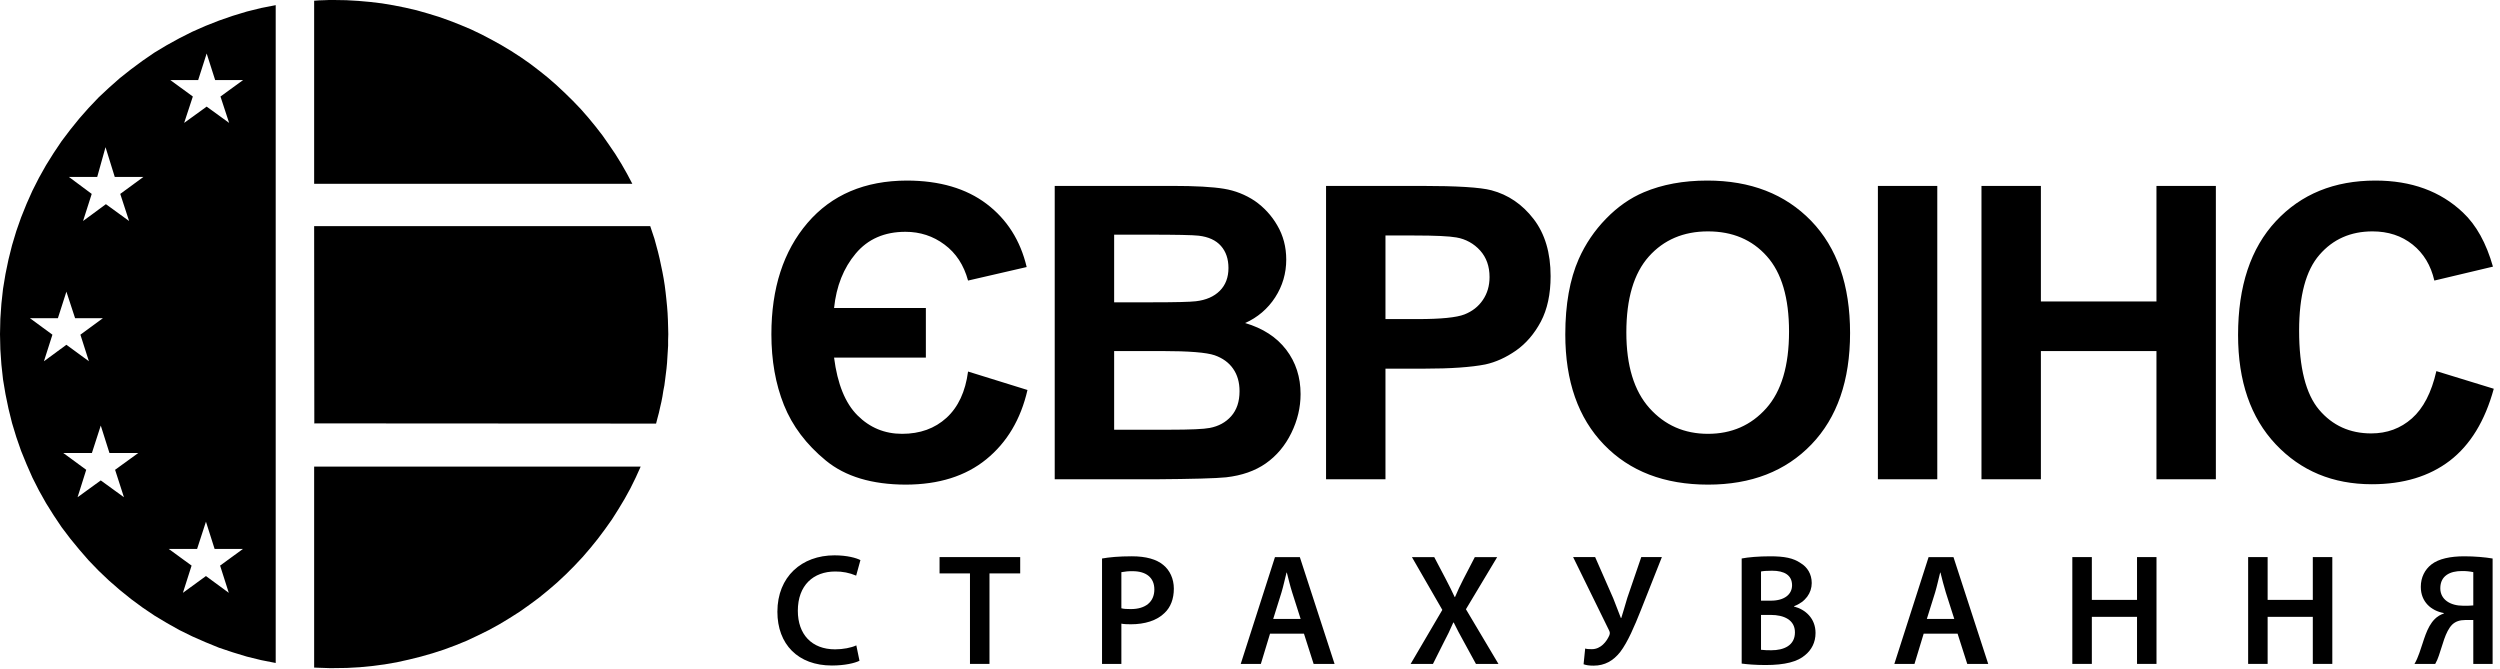
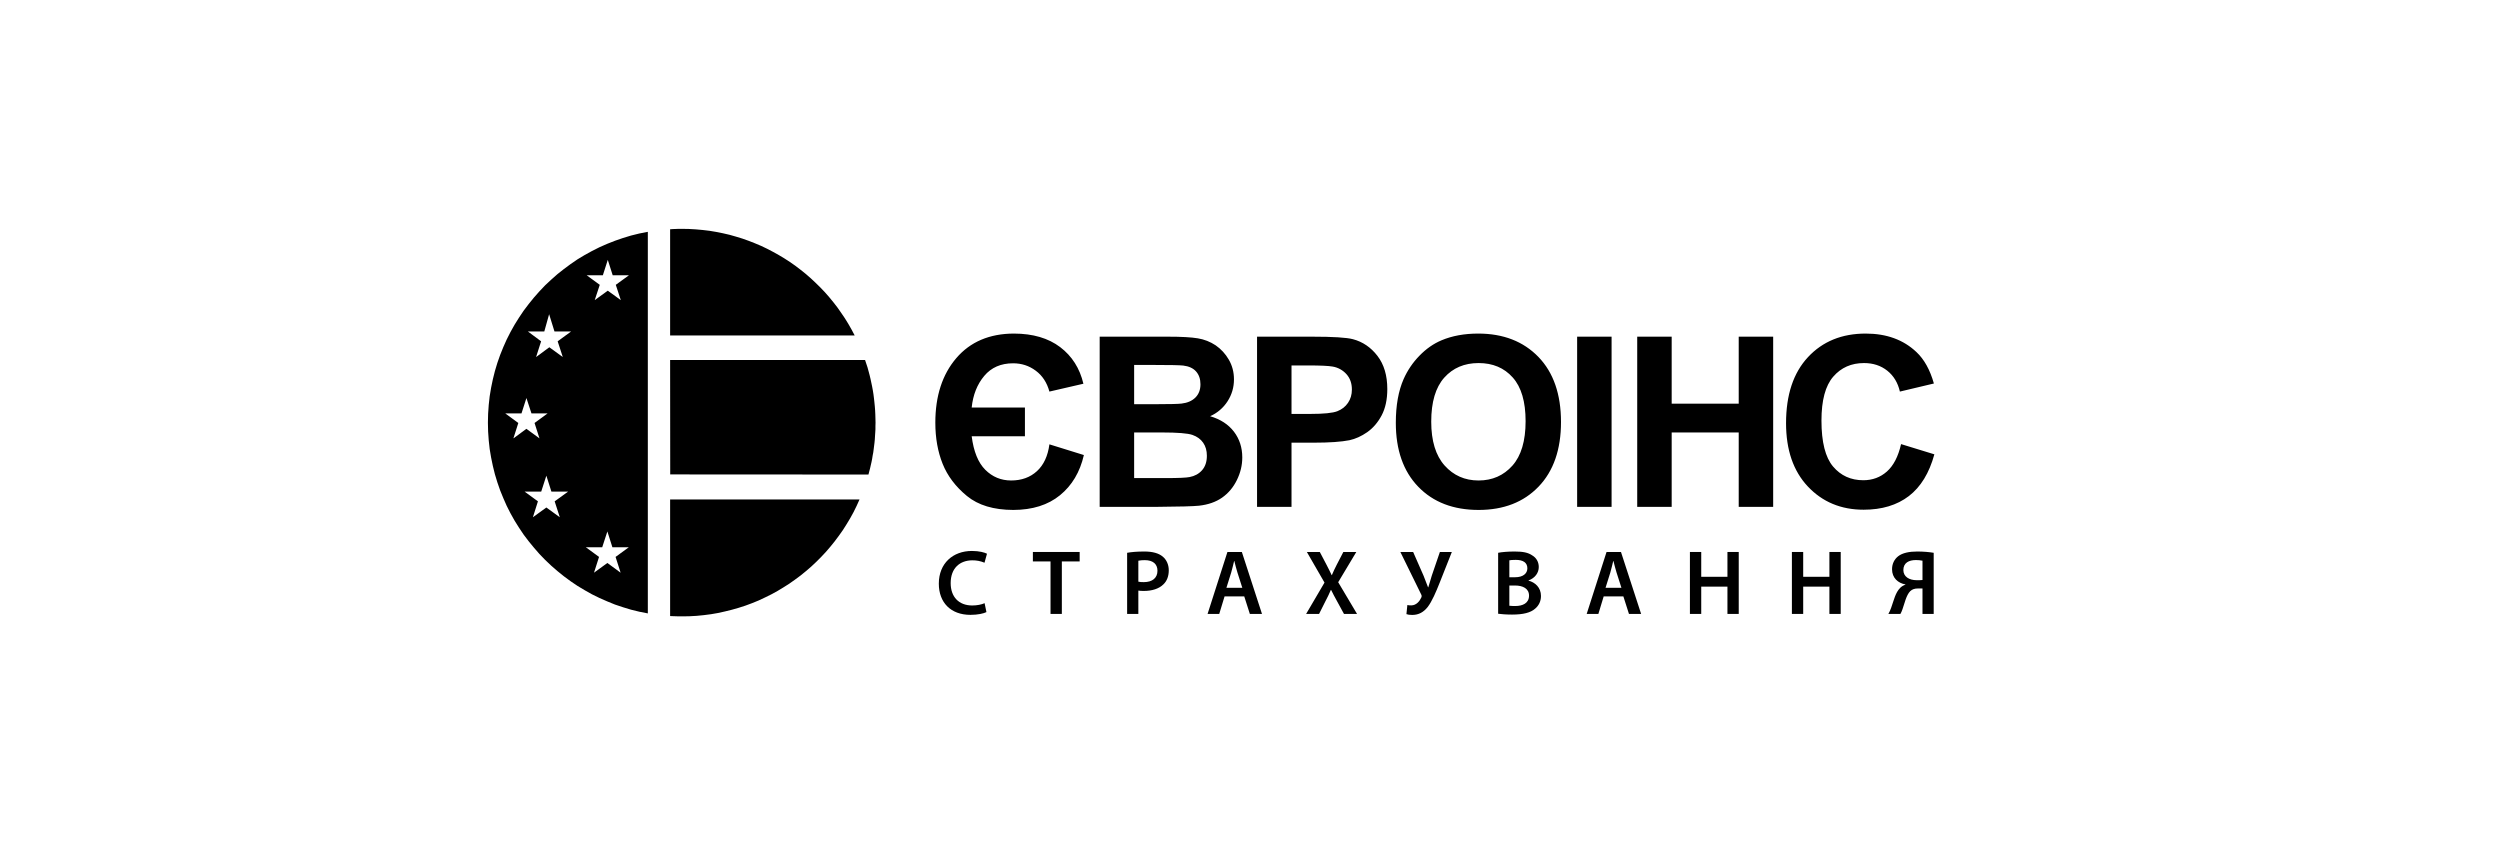
- <svg xmlns="http://www.w3.org/2000/svg" width="348" height="93" viewBox="0 0 348 93">
-   <path d="M128.88 42.875V49.777H116.102C116.568 53.431 117.652 56.113 119.362 57.82C121.072 59.532 123.146 60.389 125.571 60.389C128.061 60.389 130.125 59.647 131.759 58.155C133.387 56.661 134.385 54.513 134.754 51.717L143.025 54.286C142.086 58.374 140.174 61.584 137.292 63.933C134.421 66.273 130.685 67.45 126.091 67.46C121.38 67.45 117.672 66.34 114.951 64.103C112.233 61.869 110.294 59.297 109.124 56.376C107.955 53.457 107.377 50.169 107.377 46.525C107.377 40.119 109.047 34.958 112.404 31.031C115.761 27.114 120.38 25.145 126.254 25.135C130.799 25.145 134.489 26.229 137.342 28.387C140.182 30.545 142.037 33.472 142.913 37.172L134.754 39.055C134.166 36.895 133.072 35.223 131.474 34.044C129.886 32.856 128.071 32.267 126.037 32.267C123.118 32.267 120.807 33.275 119.117 35.291C117.425 37.304 116.417 39.832 116.102 42.875H128.88ZM261.403 25.878H269.67V66.717H261.403V25.878ZM275.821 66.717V25.878H284.092V41.962H300.179V25.878H308.448V66.717H300.179V48.866H284.092V66.717H275.821ZM339.143 51.66L347.133 54.114C345.905 58.609 343.859 61.947 341.008 64.135C338.157 66.312 334.544 67.406 330.161 67.406C324.735 67.406 320.274 65.549 316.779 61.843C313.286 58.137 311.539 53.066 311.539 46.63C311.539 39.832 313.296 34.55 316.805 30.786C320.312 27.02 324.932 25.135 330.657 25.135C335.66 25.135 339.715 26.618 342.835 29.575C344.698 31.324 346.087 33.833 347.019 37.116L338.86 39.055C338.376 36.943 337.37 35.269 335.837 34.044C334.295 32.818 332.432 32.209 330.25 32.209C327.214 32.209 324.751 33.295 322.87 35.47C320.979 37.638 320.037 41.157 320.037 46.021C320.037 51.177 320.971 54.856 322.824 57.043C324.685 59.237 327.102 60.331 330.077 60.331C332.271 60.331 334.166 59.636 335.742 58.239C337.322 56.84 338.461 54.654 339.143 51.66ZM146.817 25.878H163.149C166.393 25.878 168.798 26.012 170.384 26.277C171.911 26.527 173.366 27.1 174.654 27.957C175.939 28.847 177.01 30.01 177.79 31.364C178.625 32.781 179.045 34.377 179.045 36.136C179.045 38.037 178.533 39.796 177.507 41.386C176.494 42.965 175.038 44.21 173.321 44.965C175.802 45.698 177.704 46.933 179.045 48.685C180.376 50.436 181.04 52.49 181.04 54.856C181.04 56.719 180.613 58.524 179.747 60.285C178.884 62.044 177.704 63.447 176.202 64.503C174.708 65.549 172.865 66.193 170.669 66.442C169.302 66.587 165.982 66.679 160.724 66.717H146.817V25.878ZM155.089 32.665V42.08H160.489C163.693 42.08 165.688 42.028 166.467 41.934C167.877 41.771 168.989 41.288 169.796 40.482C170.603 39.671 171.002 38.615 171.002 37.304C171.002 36.04 170.651 35.024 169.956 34.233C169.264 33.446 168.226 32.968 166.857 32.807C166.04 32.713 163.693 32.665 159.822 32.665H155.089ZM155.089 48.866V59.817H162.731C165.698 59.817 167.592 59.731 168.391 59.57C169.615 59.339 170.615 58.801 171.384 57.934C172.155 57.057 172.544 55.91 172.544 54.455C172.544 53.218 172.249 52.184 171.651 51.327C171.061 50.472 170.195 49.846 169.073 49.452C167.953 49.067 165.508 48.866 161.754 48.866H155.089ZM184.586 66.717V25.878H197.813C202.82 25.878 206.082 26.08 207.604 26.486C209.941 27.106 211.9 28.435 213.478 30.487C215.058 32.542 215.845 35.197 215.845 38.443C215.845 40.954 215.387 43.056 214.488 44.767C213.575 46.477 212.42 47.818 211.027 48.798C209.628 49.769 208.202 50.416 206.757 50.729C204.79 51.117 201.947 51.317 198.221 51.317H192.857V66.717H184.586ZM192.857 32.781V44.417H197.354C200.598 44.417 202.754 44.196 203.848 43.769C204.94 43.339 205.795 42.675 206.416 41.753C207.034 40.842 207.345 39.786 207.345 38.567C207.345 37.076 206.91 35.849 206.046 34.881C205.183 33.914 204.016 33.27 202.738 33.054C201.754 32.876 199.787 32.781 196.824 32.781H192.857ZM217.889 46.545C217.889 42.384 218.515 38.884 219.762 36.05C220.684 33.969 221.971 32.07 223.562 30.443C225.17 28.786 226.931 27.56 228.84 26.755C231.39 25.679 234.325 25.135 237.655 25.135C243.682 25.135 248.492 27.01 252.114 30.744C255.725 34.49 257.53 39.691 257.53 46.355C257.53 52.963 255.733 58.137 252.152 61.863C248.566 65.597 243.766 67.46 237.766 67.46C231.691 67.46 226.855 65.607 223.271 61.891C219.684 58.183 217.889 53.066 217.889 46.545ZM226.387 46.268C226.387 50.898 227.461 54.407 229.601 56.804C231.739 59.191 234.459 60.389 237.748 60.389C241.046 60.389 243.748 59.203 245.866 56.83C247.978 54.455 249.034 50.898 249.034 46.156C249.034 41.47 248.006 37.971 245.944 35.668C243.889 33.36 241.162 32.209 237.748 32.209C234.345 32.209 231.596 33.38 229.515 35.709C227.433 38.047 226.387 41.565 226.387 46.268Z" />
-   <path fill-rule="evenodd" clip-rule="evenodd" d="M43.729 92.926V64.95H89.182L88.491 66.48L87.75 67.984L86.935 69.465L86.076 70.893L85.187 72.298L84.227 73.653L83.215 75.006L82.177 76.289L81.095 77.548L79.963 78.754L78.781 79.939L77.57 81.073L76.313 82.155L75.008 83.217L73.677 84.201L72.318 85.162L70.915 86.052L69.486 86.915L68.006 87.726L66.502 88.467L64.977 89.186L63.423 89.82L61.821 90.416L60.219 90.934L58.589 91.4L56.914 91.816L55.238 92.189L53.539 92.482L51.811 92.707L50.06 92.879L48.288 92.976L46.513 93H45.796L45.108 92.976L44.419 92.954L43.729 92.926ZM8.801 63.053H12.794L14.027 59.237L15.235 63.053H19.253L16.02 65.396L17.253 69.215L14.027 66.874L10.797 69.215L12.003 65.396L8.801 63.053ZM4.168 44.295H8.058L9.243 40.599L10.453 44.295H14.322L11.192 46.589L12.375 50.287L9.243 47.993L6.115 50.287L7.297 46.589L4.168 44.295ZM9.588 24.627H13.533L14.689 20.485L15.974 24.627H19.967L16.739 26.992L17.97 30.764L14.742 28.421L11.562 30.764L12.768 26.992L9.588 24.627ZM23.711 11.146H27.584L28.768 7.446L29.949 11.146H33.841L30.689 13.435L31.894 17.108L28.768 14.84L25.634 17.108L26.843 13.435L23.711 11.146ZM23.49 76.414H27.435L28.668 72.619L29.874 76.414H33.817L30.637 78.732L31.848 82.523L28.668 80.186L25.46 82.523L26.67 78.732L23.49 76.414ZM91.326 58.964L43.729 58.936L43.753 58.864L43.729 31.479H90.513L90.806 32.364L91.103 33.253L91.35 34.165L91.597 35.08L91.816 35.991L92.014 36.925L92.211 37.862L92.384 38.798L92.532 39.736L92.653 40.697L92.755 41.633L92.853 42.618L92.928 43.58L92.974 44.54L93.002 45.529L93.026 46.513L93.002 47.326V48.117L92.952 48.932L92.902 49.719L92.853 50.51L92.779 51.299L92.681 52.086L92.582 52.875L92.482 53.642L92.335 54.403L92.211 55.192L92.062 55.955L91.89 56.695L91.719 57.46L91.522 58.199L91.326 58.964ZM88.021 25.586H43.729V0.1L44.419 0.05L45.108 0.028L45.796 0H46.513L48.211 0.028L49.866 0.124L51.542 0.273L53.166 0.468L54.794 0.741L56.398 1.062L57.998 1.431L59.554 1.875L61.082 2.343L62.608 2.885L64.111 3.477L65.569 4.091L67.02 4.786L68.427 5.523L69.805 6.288L71.162 7.101L72.493 7.964L73.8 8.877L75.055 9.837L76.289 10.825L77.474 11.859L78.632 12.943L79.762 14.051L80.848 15.185L81.886 16.37L82.896 17.6L83.854 18.835L84.767 20.14L85.656 21.447L86.493 22.802L87.281 24.185L88.021 25.586ZM38.378 0.717V92.287L36.357 91.89L34.361 91.4L32.412 90.808L30.491 90.165L28.62 89.4L26.771 88.589L24.968 87.702L23.217 86.718L21.495 85.684L19.845 84.57L18.241 83.386L16.685 82.131L15.183 80.826L13.73 79.445L12.348 78.014L11.044 76.512L9.787 74.982L8.576 73.384L7.468 71.728L6.406 70.032L5.424 68.281L4.511 66.48L3.698 64.629L2.935 62.76L2.269 60.839L1.676 58.89L1.184 56.894L0.765 54.87L0.422 52.825L0.195 50.753L0.048 48.633L0 46.513L0.048 44.393L0.195 42.277L0.422 40.203L0.765 38.132L1.184 36.112L1.676 34.142L2.269 32.167L2.935 30.27L3.698 28.375L4.511 26.55L5.424 24.749L6.406 22.999L7.468 21.298L8.576 19.646L9.787 18.046L11.044 16.492L12.348 15.014L13.73 13.559L15.183 12.202L16.685 10.873L18.241 9.642L19.845 8.456L21.495 7.322L23.217 6.288L24.968 5.324L26.771 4.415L28.62 3.6L30.491 2.863L32.412 2.198L34.361 1.606L36.357 1.112L38.378 0.717Z" />
-   <path d="M119.64 91.976C119.001 92.305 117.588 92.639 115.801 92.639C111.08 92.639 108.213 89.681 108.213 85.159C108.213 80.26 111.61 77.303 116.155 77.303C117.942 77.303 119.22 77.676 119.772 77.966L119.178 80.128C118.258 79.736 117.266 79.54 116.265 79.553C113.24 79.553 111.058 81.449 111.058 85.024C111.058 88.29 112.979 90.388 116.243 90.388C117.345 90.388 118.494 90.169 119.2 89.836L119.64 91.976Z" />
-   <path d="M135.02 79.818H130.786V77.547H142.012V79.818H137.736V92.415H135.02V79.818Z" />
-   <path d="M156.095 84.673C156.427 84.764 156.868 84.784 157.418 84.784C159.448 84.784 160.685 83.792 160.685 82.049C160.685 80.395 159.536 79.51 157.663 79.51C157.137 79.5 156.612 79.546 156.095 79.646V84.673ZM153.403 77.745C154.377 77.569 155.72 77.436 157.553 77.436C159.536 77.436 160.994 77.856 161.941 78.651C162.827 79.375 163.399 80.548 163.399 81.941C163.399 83.352 162.957 84.521 162.118 85.312C161.038 86.394 159.338 86.9 157.418 86.9C156.911 86.9 156.449 86.882 156.095 86.813V92.416H153.403V77.745Z" />
-   <path d="M181.047 86.151L179.879 82.489C179.592 81.584 179.347 80.568 179.13 79.709H179.084C178.863 80.568 178.644 81.606 178.377 82.489L177.231 86.151H181.047ZM176.789 88.205L175.511 92.416H172.71L177.476 77.549H180.937L185.771 92.416H182.856L181.511 88.205H176.789Z" />
-   <path d="M205.45 92.416L203.837 89.463C203.199 88.315 202.779 87.52 202.362 86.661H202.296C201.889 87.615 201.439 88.55 200.949 89.463L199.469 92.416H196.361L200.772 84.896L196.538 77.549H199.646L201.256 80.614C201.744 81.54 202.097 82.268 202.492 83.108H202.539C202.934 82.178 203.241 81.519 203.707 80.614L205.295 77.549H208.407L204.058 84.806L208.583 92.416H205.45Z" />
-   <path d="M222.044 77.547L224.562 83.283C224.957 84.253 225.266 85.138 225.62 86.017H225.686C225.907 85.335 226.17 84.385 226.523 83.217L228.464 77.547H231.333L228.4 84.957C227.539 87.123 226.589 89.374 225.531 90.761C224.562 91.978 223.393 92.658 221.825 92.658C221.183 92.658 220.789 92.592 220.434 92.463L220.657 90.275C220.876 90.346 221.165 90.366 221.582 90.366C222.839 90.366 223.636 89.306 224.009 88.466C224.142 88.157 224.096 87.959 223.943 87.671L218.979 77.547H222.044Z" />
-   <path d="M245.133 90.45C245.609 90.502 246.089 90.524 246.568 90.516C248.308 90.516 249.856 89.858 249.856 88.023C249.856 86.306 248.353 85.596 246.478 85.596H245.133V90.45ZM245.133 83.612H246.522C248.399 83.612 249.455 82.729 249.455 81.47C249.455 80.079 248.399 79.444 246.678 79.444C245.881 79.444 245.42 79.487 245.133 79.553V83.612ZM242.442 77.742C243.302 77.565 244.87 77.437 246.391 77.437C248.399 77.437 249.633 77.68 250.649 78.384C251.575 78.934 252.193 79.902 252.193 81.161C252.193 82.53 251.332 83.789 249.724 84.385V84.427C251.288 84.823 252.723 86.061 252.723 88.113C252.723 89.434 252.151 90.474 251.288 91.178C250.23 92.108 248.485 92.572 245.771 92.572C244.271 92.572 243.125 92.461 242.442 92.371V77.742Z" />
-   <path d="M272.034 86.151L270.863 82.489C270.578 81.584 270.335 80.568 270.114 79.709H270.068C269.85 80.568 269.629 81.606 269.364 82.489L268.217 86.151H272.034ZM267.776 88.205L266.497 92.416H263.694L268.46 77.549H271.923L276.76 92.416H273.841L272.495 88.205H267.776Z" />
-   <path d="M291.184 77.547V83.504H297.474V77.547H300.184V92.415H297.474V85.864H291.184V92.415H288.468V77.547H291.184Z" />
-   <path d="M315.654 77.547V83.504H321.943V77.547H324.658V92.415H321.943V85.864H315.654V92.415H312.941V77.547H315.654Z" />
-   <path d="M344.282 79.641C343.758 79.532 343.224 79.48 342.69 79.488C341.059 79.488 339.69 80.127 339.69 81.891C339.69 83.459 341.077 84.319 342.866 84.319C343.398 84.319 343.928 84.319 344.282 84.276V79.641ZM336.095 92.415C336.36 91.977 336.581 91.447 336.777 90.893C337.396 89.197 337.769 87.298 338.941 86.15C339.271 85.82 339.714 85.553 340.176 85.401V85.334C338.436 85.025 336.976 83.789 336.976 81.695C336.976 80.352 337.548 79.288 338.436 78.583C339.469 77.766 341.126 77.437 343.023 77.437C344.478 77.437 345.936 77.567 346.972 77.744V92.415H344.282V86.306H343.175C342.402 86.306 341.81 86.503 341.344 86.947C340.373 87.918 339.975 89.922 339.494 91.247C339.363 91.652 339.193 92.044 338.984 92.415H336.095Z" />
+ <svg xmlns="http://www.w3.org/2000/svg" width="579" height="196" viewBox="0 0 579 196">
+   <path d="M237.374 94.377V101.038H225.043C225.492 104.564 226.539 107.152 228.189 108.799C229.84 110.451 231.841 111.279 234.182 111.279C236.584 111.279 238.576 110.562 240.153 109.122C241.724 107.681 242.687 105.608 243.043 102.909L251.025 105.389C250.118 109.333 248.274 112.431 245.492 114.698C242.722 116.957 239.116 118.092 234.683 118.102C230.136 118.092 226.558 117.021 223.933 114.863C221.31 112.706 219.438 110.225 218.309 107.406C217.181 104.589 216.623 101.415 216.623 97.899C216.623 91.717 218.235 86.736 221.474 82.946C224.714 79.166 229.171 77.266 234.84 77.256C239.227 77.266 242.787 78.312 245.54 80.395C248.282 82.477 250.072 85.302 250.917 88.873L243.043 90.69C242.476 88.605 241.42 86.992 239.877 85.854C238.345 84.707 236.594 84.14 234.631 84.14C231.814 84.14 229.584 85.112 227.953 87.057C226.32 89.001 225.347 91.44 225.043 94.377H237.374ZM365.265 77.973H373.243V117.385H365.265V77.973ZM379.179 117.385V77.973H387.161V93.495H402.686V77.973H410.666V117.385H402.686V100.158H387.161V117.385H379.179ZM440.288 102.855L447.999 105.222C446.813 109.56 444.839 112.782 442.088 114.894C439.337 116.994 435.85 118.05 431.62 118.05C426.384 118.05 422.079 116.258 418.706 112.681C415.335 109.105 413.649 104.211 413.649 98C413.649 91.44 415.344 86.343 418.731 82.71C422.116 79.075 426.573 77.256 432.099 77.256C436.927 77.256 440.84 78.688 443.851 81.542C445.649 83.229 446.99 85.651 447.889 88.819L440.015 90.69C439.548 88.652 438.577 87.036 437.097 85.854C435.609 84.671 433.812 84.084 431.706 84.084C428.776 84.084 426.399 85.132 424.584 87.23C422.759 89.322 421.85 92.718 421.85 97.413C421.85 102.388 422.751 105.939 424.539 108.049C426.335 110.167 428.668 111.222 431.539 111.222C433.657 111.222 435.485 110.552 437.006 109.204C438.531 107.853 439.629 105.743 440.288 102.855ZM254.685 77.973H270.446C273.576 77.973 275.897 78.103 277.428 78.359C278.901 78.6 280.306 79.153 281.549 79.98C282.788 80.839 283.822 81.962 284.575 83.268C285.381 84.636 285.786 86.176 285.786 87.873C285.786 89.708 285.292 91.405 284.302 92.939C283.324 94.463 281.919 95.665 280.262 96.394C282.657 97.101 284.492 98.292 285.786 99.984C287.07 101.673 287.711 103.655 287.711 105.939C287.711 107.737 287.299 109.479 286.464 111.178C285.631 112.875 284.492 114.229 283.042 115.248C281.601 116.258 279.822 116.88 277.703 117.12C276.384 117.259 273.179 117.348 268.105 117.385H254.685V77.973ZM262.667 84.523V93.61H267.878C270.971 93.61 272.896 93.559 273.648 93.468C275.008 93.311 276.081 92.844 276.86 92.067C277.639 91.285 278.025 90.266 278.025 89.001C278.025 87.78 277.686 86.8 277.015 86.036C276.347 85.277 275.345 84.816 274.024 84.661C273.235 84.57 270.971 84.523 267.235 84.523H262.667ZM262.667 100.158V110.726H270.043C272.906 110.726 274.733 110.643 275.504 110.488C276.686 110.265 277.651 109.746 278.393 108.909C279.137 108.063 279.512 106.956 279.512 105.552C279.512 104.358 279.228 103.36 278.65 102.533C278.081 101.708 277.246 101.103 276.163 100.724C275.082 100.352 272.722 100.158 269.099 100.158H262.667ZM291.133 117.385V77.973H303.898C308.73 77.973 311.878 78.169 313.347 78.56C315.602 79.159 317.493 80.441 319.016 82.421C320.54 84.405 321.3 86.966 321.3 90.099C321.3 92.523 320.858 94.551 319.99 96.202C319.109 97.853 317.995 99.147 316.65 100.092C315.3 101.03 313.924 101.654 312.529 101.956C310.631 102.33 307.887 102.524 304.292 102.524H299.115V117.385H291.133ZM299.115 84.636V95.865H303.455C306.585 95.865 308.666 95.652 309.722 95.239C310.776 94.824 311.601 94.183 312.2 93.294C312.797 92.414 313.097 91.395 313.097 90.219C313.097 88.78 312.677 87.596 311.844 86.662C311.01 85.729 309.884 85.107 308.651 84.899C307.701 84.727 305.803 84.636 302.943 84.636H299.115ZM323.272 97.918C323.272 93.902 323.877 90.525 325.08 87.79C325.97 85.782 327.212 83.949 328.747 82.379C330.299 80.78 331.998 79.597 333.841 78.82C336.301 77.781 339.134 77.256 342.348 77.256C348.164 77.256 352.806 79.066 356.301 82.669C359.786 86.284 361.528 91.304 361.528 97.734C361.528 104.112 359.794 109.105 356.337 112.701C352.877 116.304 348.245 118.102 342.454 118.102C336.592 118.102 331.925 116.314 328.466 112.728C325.004 109.149 323.272 104.211 323.272 97.918ZM331.473 97.651C331.473 102.119 332.51 105.505 334.575 107.818C336.638 110.122 339.263 111.279 342.437 111.279C345.62 111.279 348.228 110.134 350.272 107.844C352.31 105.552 353.329 102.119 353.329 97.543C353.329 93.021 352.337 89.644 350.347 87.422C348.363 85.194 345.732 84.084 342.437 84.084C339.153 84.084 336.501 85.213 334.492 87.46C332.482 89.717 331.473 93.112 331.473 97.651Z" />
+   <path fill-rule="evenodd" clip-rule="evenodd" d="M155.2 142.678V115.68H199.064L198.398 117.157L197.683 118.608L196.896 120.038L196.067 121.415L195.209 122.771L194.283 124.079L193.306 125.385L192.305 126.623L191.261 127.837L190.168 129.002L189.027 130.145L187.859 131.24L186.646 132.284L185.386 133.309L184.102 134.258L182.79 135.186L181.436 136.044L180.057 136.877L178.629 137.66L177.178 138.375L175.705 139.068L174.206 139.681L172.66 140.256L171.114 140.756L169.541 141.205L167.925 141.606L166.307 141.967L164.668 142.25L163 142.467L161.311 142.633L159.6 142.726L157.887 142.75H157.196L156.531 142.726L155.867 142.705L155.2 142.678ZM121.493 113.85H125.347L126.536 110.167L127.703 113.85H131.58L128.46 116.11L129.65 119.795L126.536 117.536L123.419 119.795L124.584 116.11L121.493 113.85ZM117.022 95.747H120.777L121.92 92.18L123.088 95.747H126.821L123.801 97.961L124.942 101.53L121.92 99.315L118.901 101.53L120.042 97.961L117.022 95.747ZM122.253 76.766H126.06L127.176 72.769L128.416 76.766H132.269L129.154 79.048L130.342 82.689L127.226 80.428L124.157 82.689L125.322 79.048L122.253 76.766ZM135.882 63.757H139.62L140.763 60.186L141.902 63.757H145.658L142.617 65.965L143.779 69.511L140.763 67.321L137.738 69.511L138.905 65.965L135.882 63.757ZM135.669 126.743H139.476L140.666 123.081L141.83 126.743H145.635L142.566 128.981L143.735 132.638L140.666 130.383L137.57 132.638L138.738 128.981L135.669 126.743ZM201.134 109.903L155.2 109.876L155.223 109.806L155.2 83.378H200.349L200.632 84.233L200.918 85.091L201.157 85.971L201.395 86.854L201.606 87.734L201.798 88.635L201.988 89.539L202.155 90.442L202.298 91.347L202.414 92.275L202.513 93.178L202.608 94.129L202.68 95.057L202.724 95.983L202.751 96.938L202.774 97.887L202.751 98.672V99.435L202.703 100.222L202.654 100.981L202.608 101.745L202.536 102.506L202.441 103.266L202.346 104.027L202.249 104.767L202.108 105.501L201.988 106.263L201.845 106.999L201.678 107.714L201.513 108.452L201.323 109.165L201.134 109.903ZM197.945 77.692H155.2V53.097L155.867 53.049L156.531 53.027L157.196 53H157.887L159.526 53.027L161.123 53.12L162.74 53.264L164.308 53.452L165.879 53.715L167.427 54.025L168.971 54.382L170.472 54.81L171.947 55.261L173.419 55.784L174.87 56.356L176.277 56.949L177.678 57.619L179.036 58.33L180.365 59.068L181.674 59.853L182.959 60.686L184.22 61.567L185.431 62.493L186.623 63.447L187.766 64.444L188.883 65.49L189.974 66.56L191.022 67.655L192.024 68.798L192.998 69.985L193.923 71.177L194.804 72.436L195.662 73.697L196.47 75.005L197.23 76.34L197.945 77.692ZM150.037 53.692V142.062L148.086 141.678L146.16 141.205L144.279 140.634L142.425 140.014L140.619 139.276L138.835 138.493L137.095 137.637L135.406 136.687L133.744 135.69L132.151 134.614L130.603 133.471L129.102 132.261L127.652 131.001L126.25 129.668L124.917 128.287L123.658 126.838L122.445 125.361L121.277 123.819L120.207 122.221L119.182 120.584L118.235 118.895L117.353 117.157L116.569 115.37L115.832 113.567L115.189 111.713L114.618 109.831L114.143 107.906L113.738 105.953L113.407 103.979L113.188 101.979L113.046 99.933L113 97.887L113.046 95.842L113.188 93.8L113.407 91.798L113.738 89.799L114.143 87.85L114.618 85.949L115.189 84.043L115.832 82.212L116.569 80.383L117.353 78.622L118.235 76.884L119.182 75.195L120.207 73.554L121.277 71.959L122.445 70.415L123.658 68.916L124.917 67.49L126.25 66.085L127.652 64.776L129.102 63.493L130.603 62.306L132.151 61.16L133.744 60.066L135.406 59.068L137.095 58.138L138.835 57.261L140.619 56.474L142.425 55.763L144.279 55.122L146.16 54.55L148.086 54.074L150.037 53.692Z" />
+   <path d="M228.458 141.762C227.842 142.079 226.478 142.401 224.754 142.401C220.197 142.401 217.431 139.547 217.431 135.182C217.431 130.455 220.709 127.601 225.095 127.601C226.819 127.601 228.053 127.962 228.586 128.241L228.013 130.327C227.124 129.949 226.167 129.76 225.202 129.773C222.282 129.773 220.176 131.602 220.176 135.052C220.176 138.205 222.03 140.229 225.18 140.229C226.244 140.229 227.352 140.018 228.034 139.696L228.458 141.762Z" />
+   <path d="M243.301 130.028H239.215V127.837H250.049V130.028H245.922V142.185H243.301V130.028Z" />
+   <path d="M263.64 134.714C263.96 134.801 264.386 134.821 264.917 134.821C266.875 134.821 268.069 133.864 268.069 132.182C268.069 130.585 266.961 129.731 265.153 129.731C264.646 129.721 264.138 129.765 263.64 129.863V134.714ZM261.042 128.028C261.982 127.858 263.278 127.73 265.047 127.73C266.961 127.73 268.367 128.135 269.282 128.902C270.136 129.601 270.688 130.733 270.688 132.077C270.688 133.439 270.262 134.567 269.452 135.33C268.41 136.374 266.769 136.863 264.917 136.863C264.427 136.863 263.981 136.845 263.64 136.779V142.187H261.042V128.028Z" />
+   <path d="M287.72 136.14L286.592 132.606C286.315 131.732 286.079 130.752 285.87 129.923H285.825C285.612 130.752 285.401 131.754 285.143 132.606L284.037 136.14H287.72ZM283.611 138.122L282.376 142.187H279.674L284.273 127.838H287.613L292.278 142.187H289.465L288.167 138.122H283.611Z" />
+   <path d="M311.268 142.187L309.712 139.337C309.096 138.228 308.691 137.461 308.288 136.632H308.224C307.831 137.552 307.397 138.455 306.924 139.337L305.496 142.187H302.497L306.754 134.929L302.668 127.838H305.667L307.22 130.797C307.691 131.69 308.032 132.393 308.414 133.203H308.458C308.84 132.306 309.136 131.67 309.586 130.797L311.118 127.838H314.121L309.925 134.842L314.292 142.187H311.268Z" />
+   <path d="M327.283 127.837L329.712 133.372C330.094 134.308 330.392 135.162 330.733 136.011H330.797C331.01 135.352 331.264 134.436 331.605 133.308L333.478 127.837H336.247L333.416 134.988C332.585 137.079 331.669 139.25 330.648 140.589C329.712 141.763 328.585 142.42 327.071 142.42C326.451 142.42 326.072 142.356 325.729 142.232L325.944 140.12C326.155 140.188 326.434 140.207 326.837 140.207C328.05 140.207 328.819 139.184 329.179 138.375C329.307 138.076 329.263 137.885 329.115 137.607L324.324 127.837H327.283Z" />
+   <path d="M349.565 140.289C350.025 140.339 350.487 140.36 350.95 140.353C352.63 140.353 354.124 139.717 354.124 137.946C354.124 136.29 352.672 135.604 350.863 135.604H349.565V140.289ZM349.565 133.69H350.906C352.717 133.69 353.736 132.837 353.736 131.623C353.736 130.28 352.717 129.668 351.057 129.668C350.287 129.668 349.842 129.709 349.565 129.772V133.69ZM346.969 128.025C347.798 127.854 349.311 127.73 350.78 127.73C352.717 127.73 353.908 127.965 354.889 128.645C355.782 129.176 356.379 130.11 356.379 131.324C356.379 132.646 355.547 133.86 353.996 134.436V134.476C355.505 134.858 356.89 136.053 356.89 138.033C356.89 139.308 356.338 140.312 355.505 140.992C354.484 141.889 352.8 142.336 350.181 142.336C348.734 142.336 347.627 142.23 346.969 142.143V128.025Z" />
+   <path d="M375.524 136.14L374.395 132.606C374.12 131.732 373.885 130.752 373.672 129.923H373.628C373.417 130.752 373.203 131.754 372.948 132.606L371.841 136.14H375.524ZM371.415 138.122L370.181 142.187H367.477L372.076 127.838H375.418L380.085 142.187H377.268L375.97 138.122H371.415Z" />
+   <path d="M394.006 127.837V133.585H400.076V127.837H402.691V142.185H400.076V135.863H394.006V142.185H391.385V127.837H394.006Z" />
+   <path d="M417.62 127.837V133.585H423.69V127.837H426.31V142.185H423.69V135.863H417.62V142.185H415.003V127.837H417.62Z" />
+   <path d="M445.248 129.857C444.743 129.752 444.228 129.703 443.712 129.71C442.139 129.71 440.818 130.326 440.818 132.029C440.818 133.542 442.156 134.372 443.882 134.372C444.396 134.372 444.907 134.372 445.248 134.331V129.857ZM437.348 142.185C437.603 141.763 437.817 141.251 438.006 140.717C438.603 139.079 438.963 137.247 440.095 136.138C440.413 135.821 440.841 135.563 441.286 135.416V135.352C439.607 135.054 438.198 133.86 438.198 131.839C438.198 130.543 438.75 129.517 439.607 128.836C440.604 128.048 442.203 127.73 444.034 127.73C445.438 127.73 446.845 127.856 447.844 128.027V142.185H445.248V136.29H444.181C443.435 136.29 442.863 136.479 442.414 136.908C441.476 137.845 441.093 139.779 440.628 141.058C440.502 141.449 440.337 141.827 440.136 142.185H437.348Z" />
</svg>
